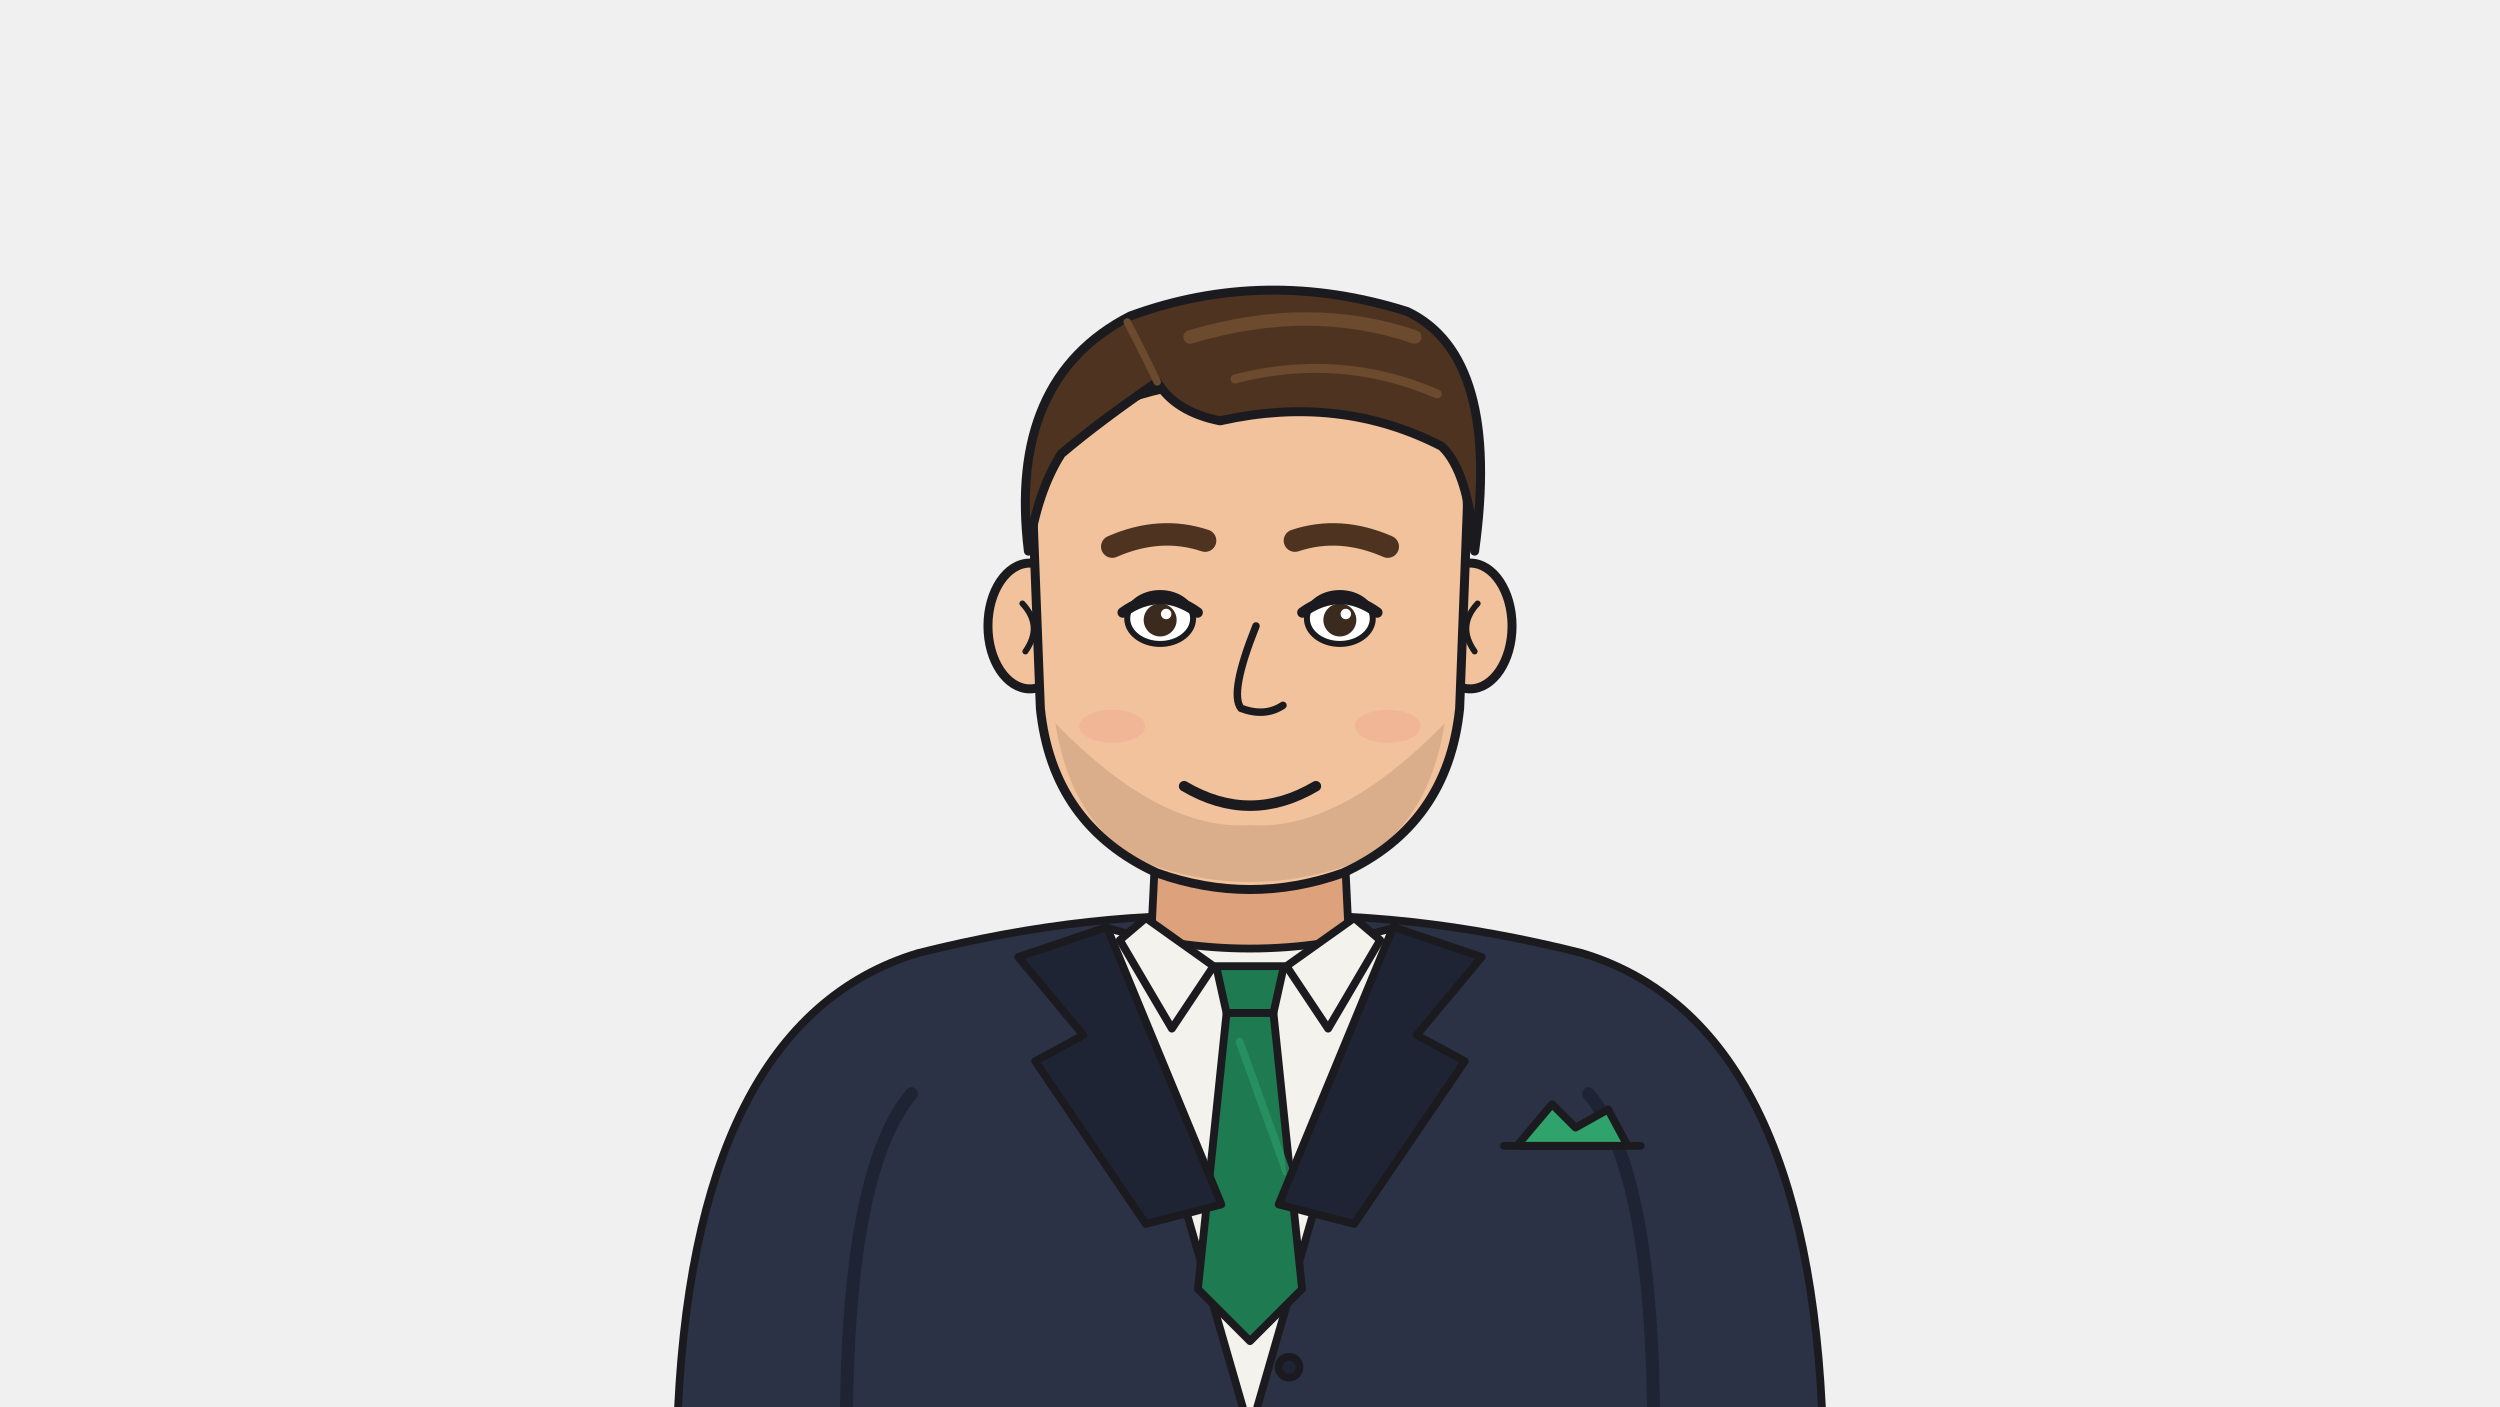
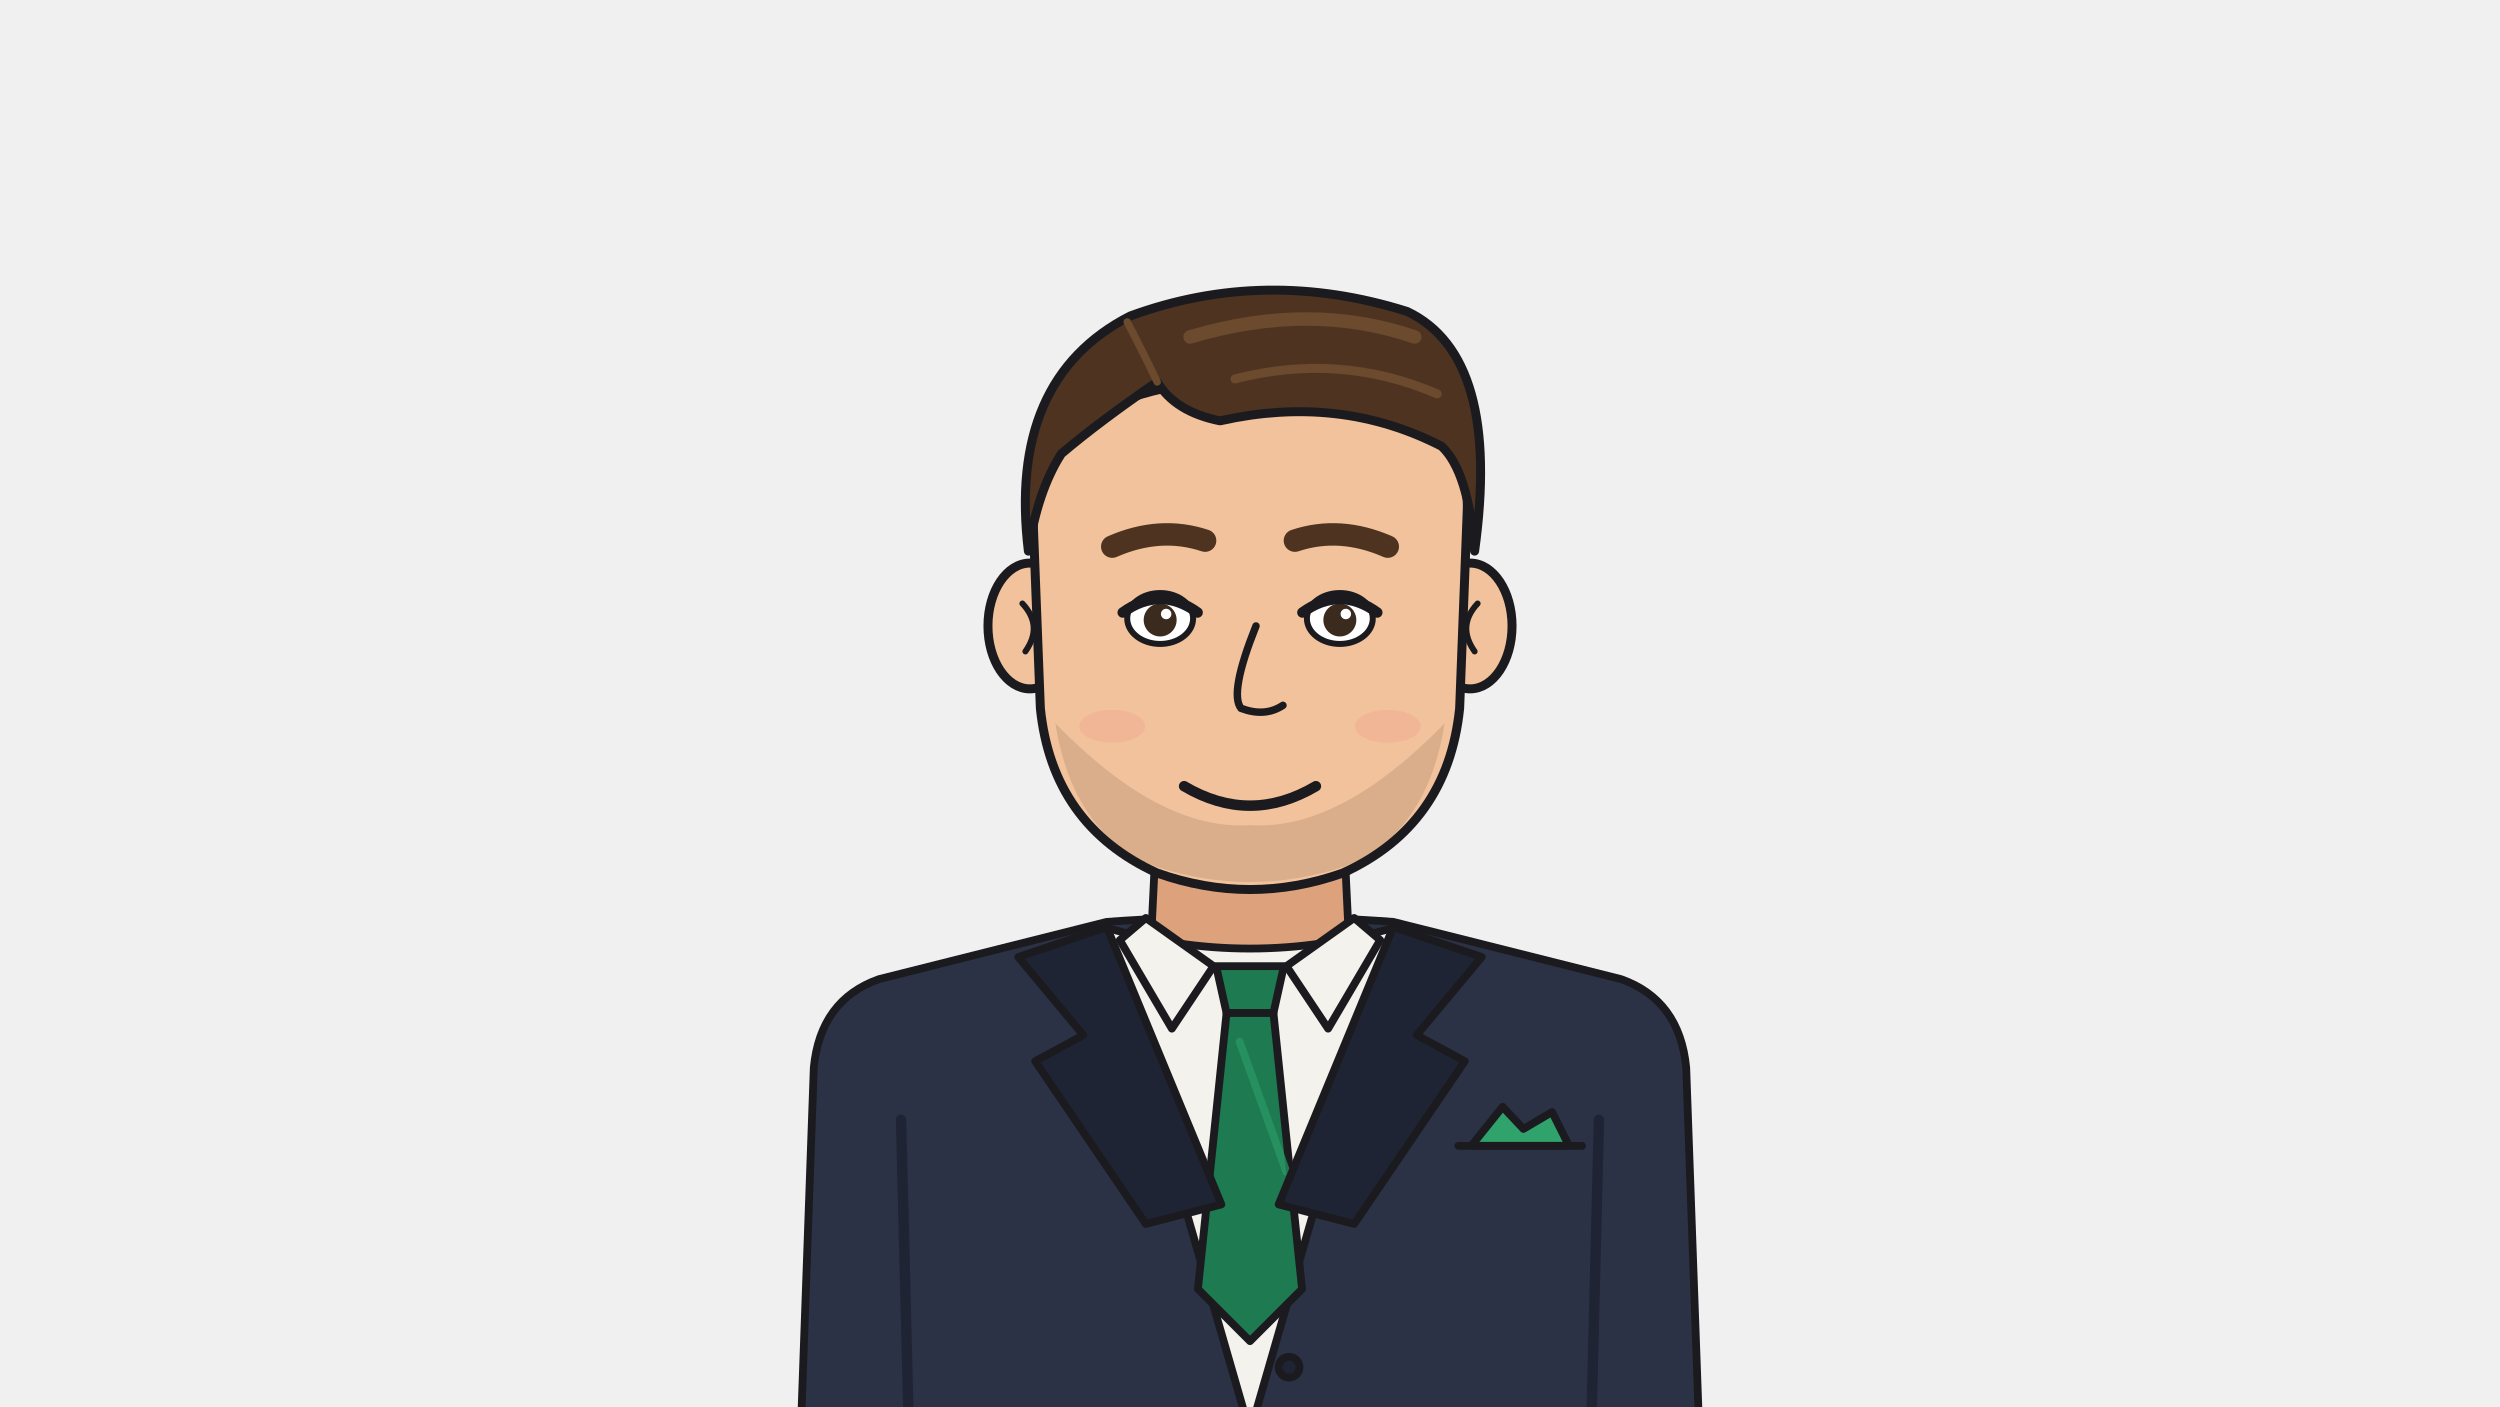
<svg xmlns="http://www.w3.org/2000/svg" width="1920" height="1080" viewBox="0 0 1920 1080">
  <g stroke="#1B1B1F" stroke-width="6" stroke-linejoin="round" stroke-linecap="round">
-     <path d="M520 1100 Q530 785 705 732 Q840 698 960 704              Q1080 698 1215 732 Q1390 785 1400 1100 Z" fill="#2B3245" />
-     <path d="M650 1100 Q650 900 700 840" fill="none" stroke="#1E2433" stroke-width="10" />
-     <path d="M1270 1100 Q1270 900 1220 840" fill="none" stroke="#1E2433" stroke-width="10" />
+     <path d="M615 1100 L625 820 Q630 768 675 752              L850 708 Q960 700 1070 708 L1245 752              Q1290 768 1295 820 L1305 1100 Z" fill="#2B3245" />
+     <path d="M698 1100 L692 860" fill="none" stroke="#1E2433" stroke-width="8" />
+     <path d="M1222 1100 L1228 860" fill="none" stroke="#1E2433" stroke-width="8" />
    <path d="M888 640 L884 722 Q960 760 1036 722 L1032 640 Z" fill="#DDA27C" />
    <path d="M848 712 L960 1100 L1072 712 Q960 745 848 712 Z" fill="#F4F2EC" />
    <path d="M934 742 L986 742 L978 778 L942 778 Z" fill="#1E7A50" />
    <path d="M942 778 L978 778 L1000 990 L960 1030 L920 990 Z" fill="#1E7A50" />
    <path d="M952 800 L988 900" fill="none" stroke="#2A9A67" stroke-width="6" opacity="0.7" />
    <path d="M880 705 L932 742 L900 790 L860 722 Z" fill="#F4F2EC" />
    <path d="M1040 705 L988 742 L1020 790 L1060 722 Z" fill="#F4F2EC" />
    <polygon points="850 712 938 925 880 940 795 815 832 795 782 735" fill="#1E2433" />
    <polygon points="1070 712 982 925 1040 940 1125 815 1088 795 1138 735" fill="#1E2433" />
-     <path d="M1165 880 L1250 880 L1235 852 L1210 866 L1192 848 Z" fill="#2FA36B" />
-     <path d="M1155 880 L1260 880" fill="none" />
+     <path d="M1130 880 L1205 880 L1192 854 L1170 867 L1154 850 Z" fill="#2FA36B" />
+     <path d="M1120 880 L1215 880" fill="none" />
    <circle cx="990" cy="1050" r="8" fill="#1E2433" />
  </g>
  <g transform="translate(0 25) translate(960 450) scale(1.15) translate(-960 -450)">
    <g stroke="#1B1B1F" stroke-width="6" stroke-linejoin="round" stroke-linecap="round">
      <ellipse cx="813" cy="455" rx="28" ry="42" fill="#F1C29C" />
      <ellipse cx="1107" cy="455" rx="28" ry="42" fill="#F1C29C" />
      <path d="M808 440 Q822 455 810 472" fill="none" stroke-width="4" />
      <path d="M1112 440 Q1098 455 1110 472" fill="none" stroke-width="4" />
      <path d="M815 380 Q810 300 960 288 Q1110 300 1105 380              L1100 510 Q1092 588 1022 620 Q960 642 898 620              Q828 588 820 510 Z" fill="#F1C29C" />
      <path d="M830 520 Q842 595 898 616 Q960 636 1022 616 Q1078 595 1090 520              Q1020 592 960 588 Q900 592 830 520 Z" fill="#4E3420" opacity="0.14" stroke="none" />
      <path d="M812 405 Q798 290 880 248 Q970 215 1065 245              Q1128 275 1110 405 Q1106 352 1088 335              Q1020 300 940 318 Q910 312 898 292              Q860 318 834 340 Q818 365 812 405 Z" fill="#4E3420" />
      <path d="M878 252 Q890 275 898 292" fill="none" stroke="#6B4A2E" stroke-width="5" />
      <path d="M920 262 Q1000 238 1070 262" fill="none" stroke="#6B4A2E" stroke-width="9" />
      <path d="M950 290 Q1020 272 1085 300" fill="none" stroke="#6B4A2E" stroke-width="6" />
      <path d="M964 455 Q946 500 954 510 Q970 516 982 508" fill="none" stroke-width="5" />
      <ellipse cx="868" cy="522" rx="22" ry="11" fill="#EE9C86" opacity="0.30" stroke="none" />
      <ellipse cx="1052" cy="522" rx="22" ry="11" fill="#EE9C86" opacity="0.30" stroke="none" />
    </g>
    <ellipse cx="900" cy="450" rx="22" ry="17" fill="#FFFFFF" stroke="#1B1B1F" stroke-width="4" />
    <circle cx="900" cy="451" r="11" fill="#3B2A1E" />
    <circle cx="904" cy="447" r="3.5" fill="#FFFFFF" />
    <path d="M875 446 Q900 428 925 446" fill="none" stroke="#1B1B1F" stroke-width="7" stroke-linecap="round" />
    <ellipse cx="1020" cy="450" rx="22" ry="17" fill="#FFFFFF" stroke="#1B1B1F" stroke-width="4" />
    <circle cx="1020" cy="451" r="11" fill="#3B2A1E" />
    <circle cx="1024" cy="447" r="3.5" fill="#FFFFFF" />
    <path d="M995 446 Q1020 428 1045 446" fill="none" stroke="#1B1B1F" stroke-width="7" stroke-linecap="round" />
    <path d="M868 402 Q900 388 930 398" fill="none" stroke="#4E3420" stroke-width="15" stroke-linecap="round" />
    <path d="M1052 402 Q1020 388 990 398" fill="none" stroke="#4E3420" stroke-width="15" stroke-linecap="round" />
    <path d="M916 562 Q960 588 1004 562" fill="none" stroke="#1B1B1F" stroke-width="7" stroke-linecap="round" />
  </g>
</svg>
